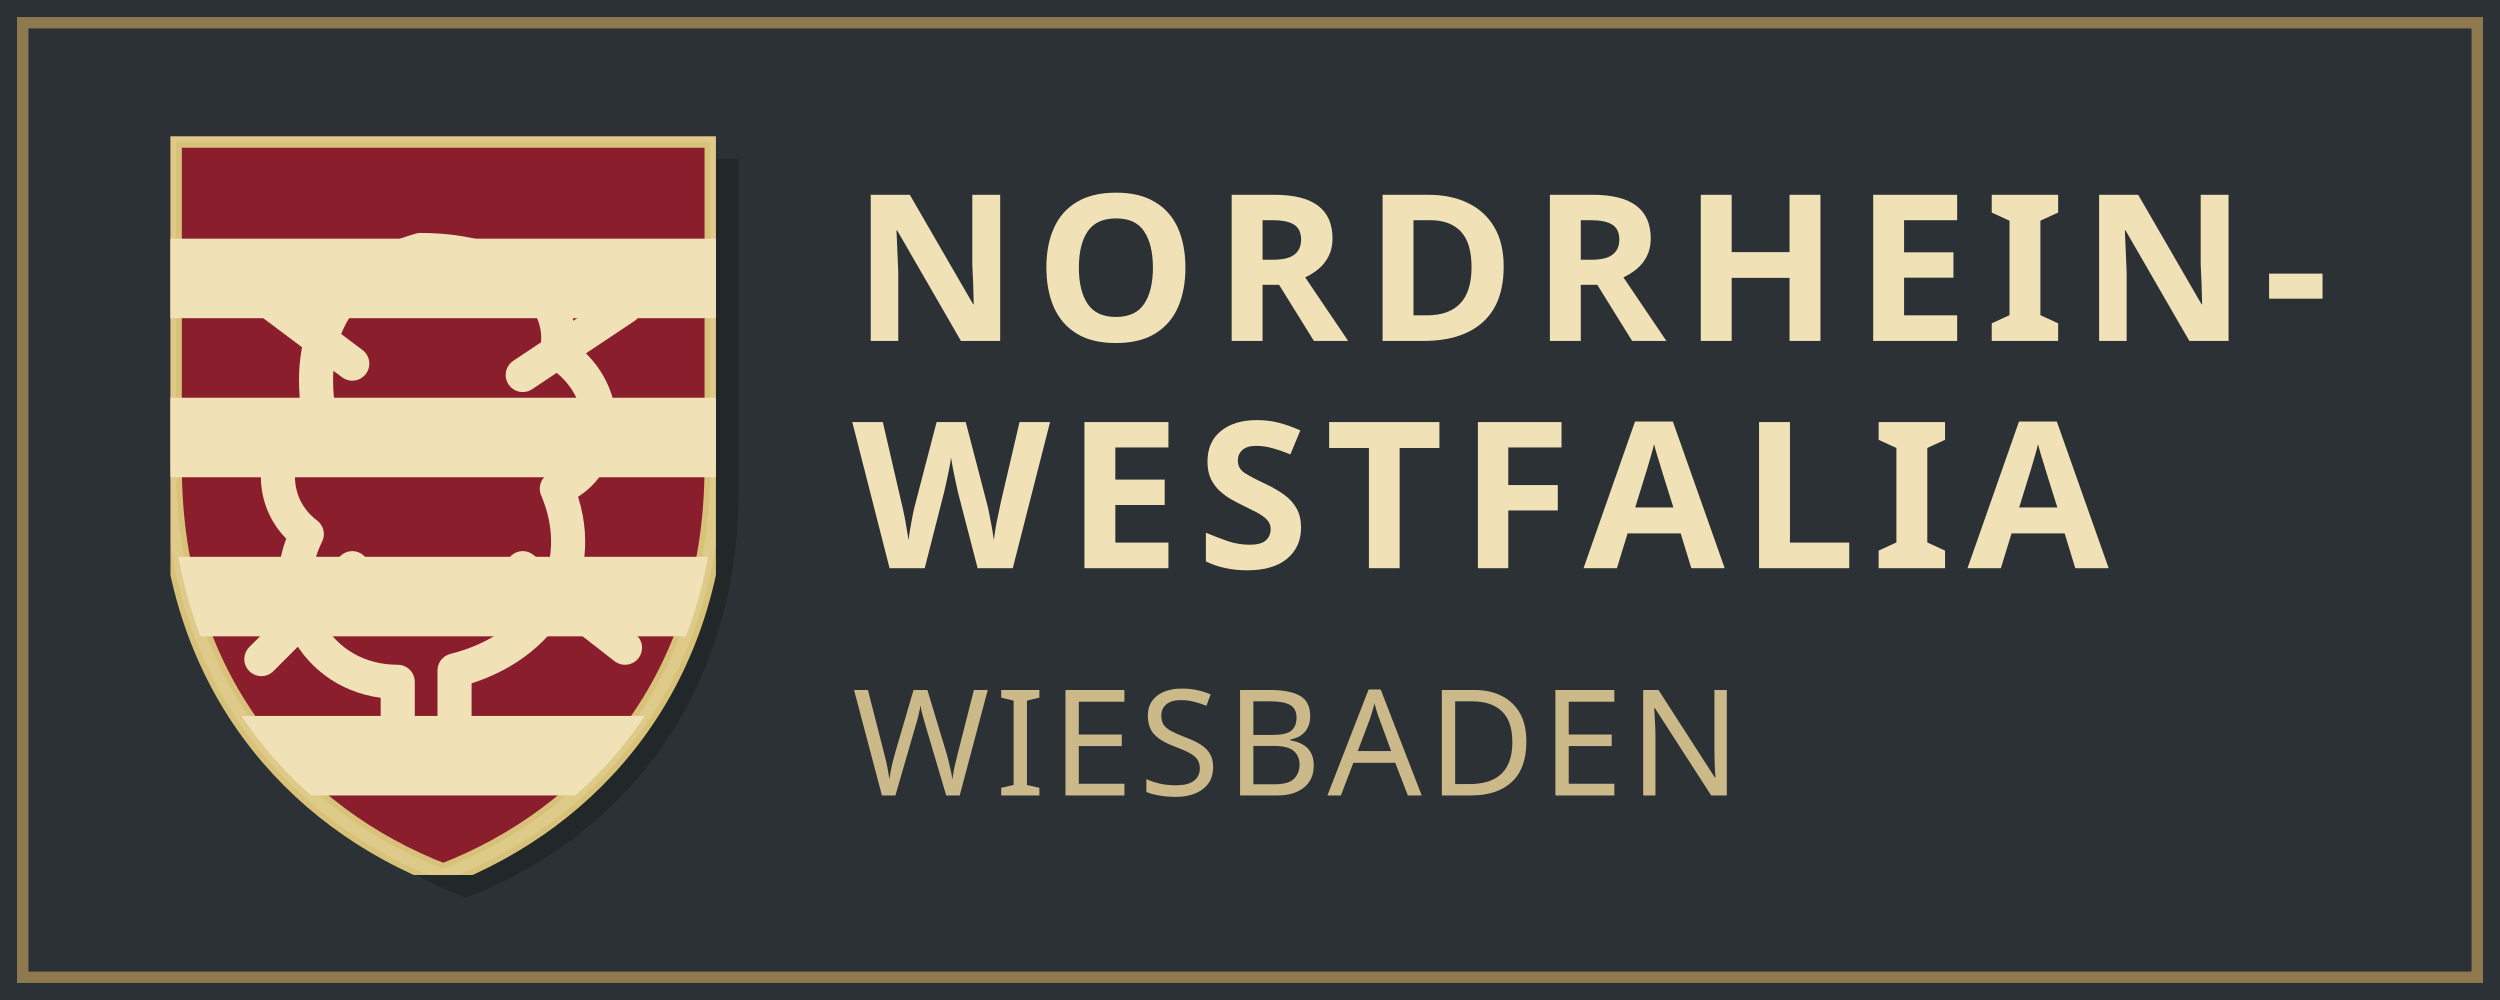
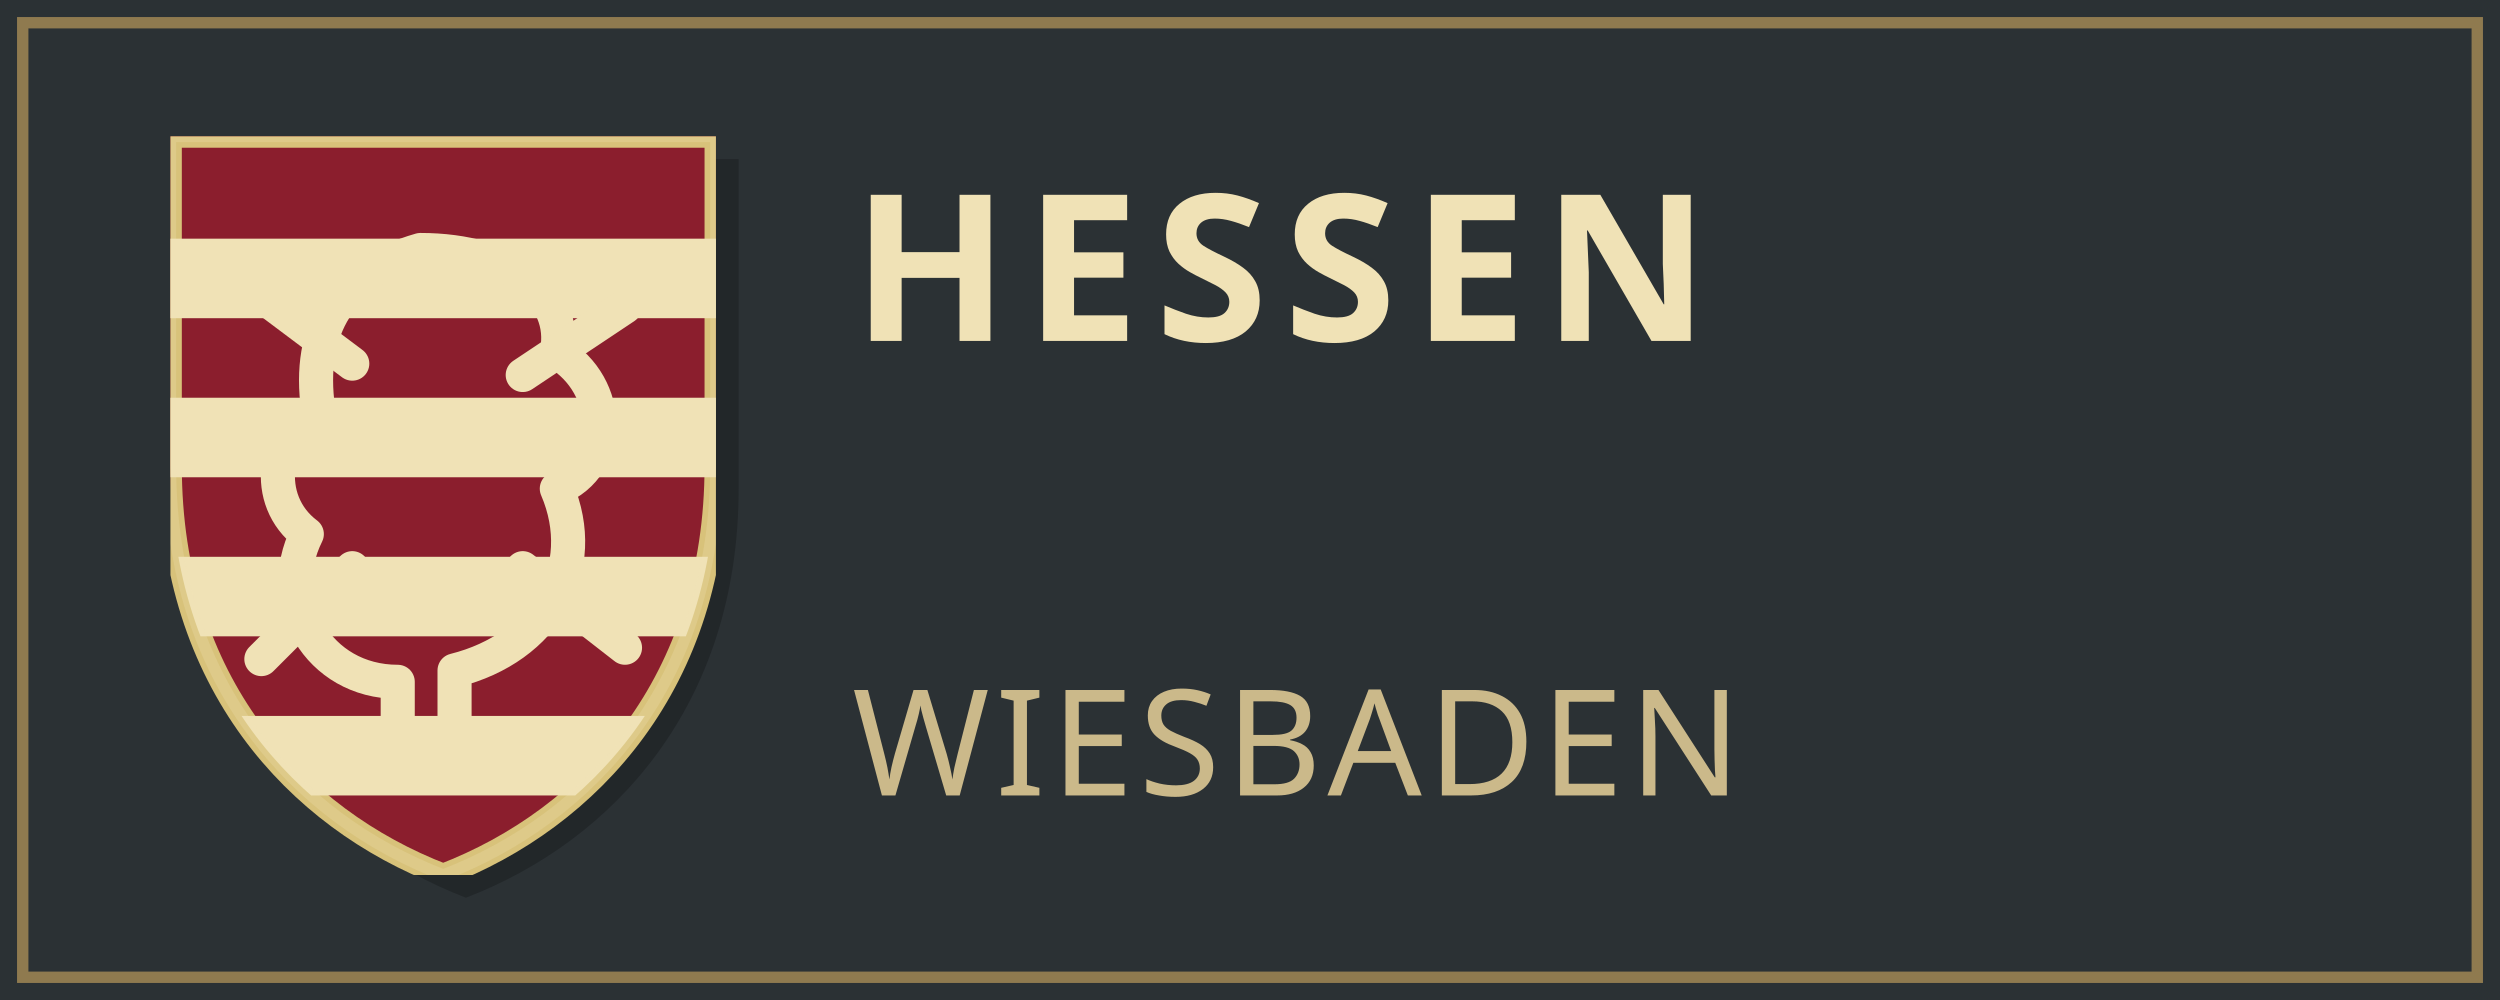
<svg xmlns="http://www.w3.org/2000/svg" width="220" height="88" viewBox="0 0 220 88">
  <defs>
    <symbol id="shield-base" viewBox="0 0 48 65">
      <path d="M0 0 H48 V29                C48 48 37 60 24 65                C11 60 0 48 0 29 Z" />
    </symbol>
    <symbol id="hessen-shield" viewBox="0 0 48 65">
      <use href="#shield-base" fill="#8B1E2D" stroke="#D8C27A" stroke-width="2" />
      <g clip-path="url(#shieldClip)">
        <rect x="0" y="9" width="48" height="7" fill="#F0E2B6" />
        <rect x="0" y="23" width="48" height="7" fill="#F0E2B6" />
        <rect x="0" y="37" width="48" height="7" fill="#F0E2B6" />
        <rect x="0" y="51" width="48" height="7" fill="#F0E2B6" />
        <path d="M22 10                  C15 12 12 17 13 24                  C9 26 8 32 12 35                  C9 41 13 48 20 48                  L20 56                  L25 56                  L25 47                  C33 45 37 38 34 31                  C39 29 39 22 34 19                  C35 14 30 10 22 10 Z" fill="none" stroke="#F0E2B6" stroke-width="3" stroke-linecap="round" stroke-linejoin="round" />
        <path d="M16 20 L8 14                  M31 21 L40 15                  M16 38 L8 46                  M31 38 L40 45" fill="none" stroke="#F0E2B6" stroke-width="3" stroke-linecap="round" />
      </g>
      <use href="#shield-base" fill="none" stroke="#F0E2B6" stroke-width="1" opacity="0.25" />
    </symbol>
    <clipPath id="shieldClip">
      <path d="M0 0 H48 V29                C48 48 37 60 24 65                C11 60 0 48 0 29 Z" />
    </clipPath>
  </defs>
  <rect x="0" y="0" width="220" height="88" fill="#2B3134" />
  <rect x="2" y="2" width="216" height="84" rx="0" fill="#2B3134" stroke="#8F7A4F" stroke-width="1" />
  <use href="#shield-base" x="17" y="14" width="48" height="65" fill="#111315" opacity="0.35" />
  <use href="#hessen-shield" x="15" y="12" width="48" height="65" />
  <text x="75" y="30" font-family="Futura, 'Futura PT', 'Trebuchet MS', sans-serif" font-size="18" font-weight="700" letter-spacing="1.4" fill="#F0E2B6">
-     NORDRHEIN-
+     HESSEN
  </text>
  <text x="75" y="50" font-family="Futura, 'Futura PT', 'Trebuchet MS', sans-serif" font-size="18" font-weight="700" letter-spacing="1.4" fill="#F0E2B6">
-     WESTFALIA
+     
  </text>
  <text x="75" y="70" font-family="Futura, 'Futura PT', 'Trebuchet MS', sans-serif" font-size="13" font-weight="400" letter-spacing="0.5" fill="#CBB98A">
    WIESBADEN
  </text>
</svg>
